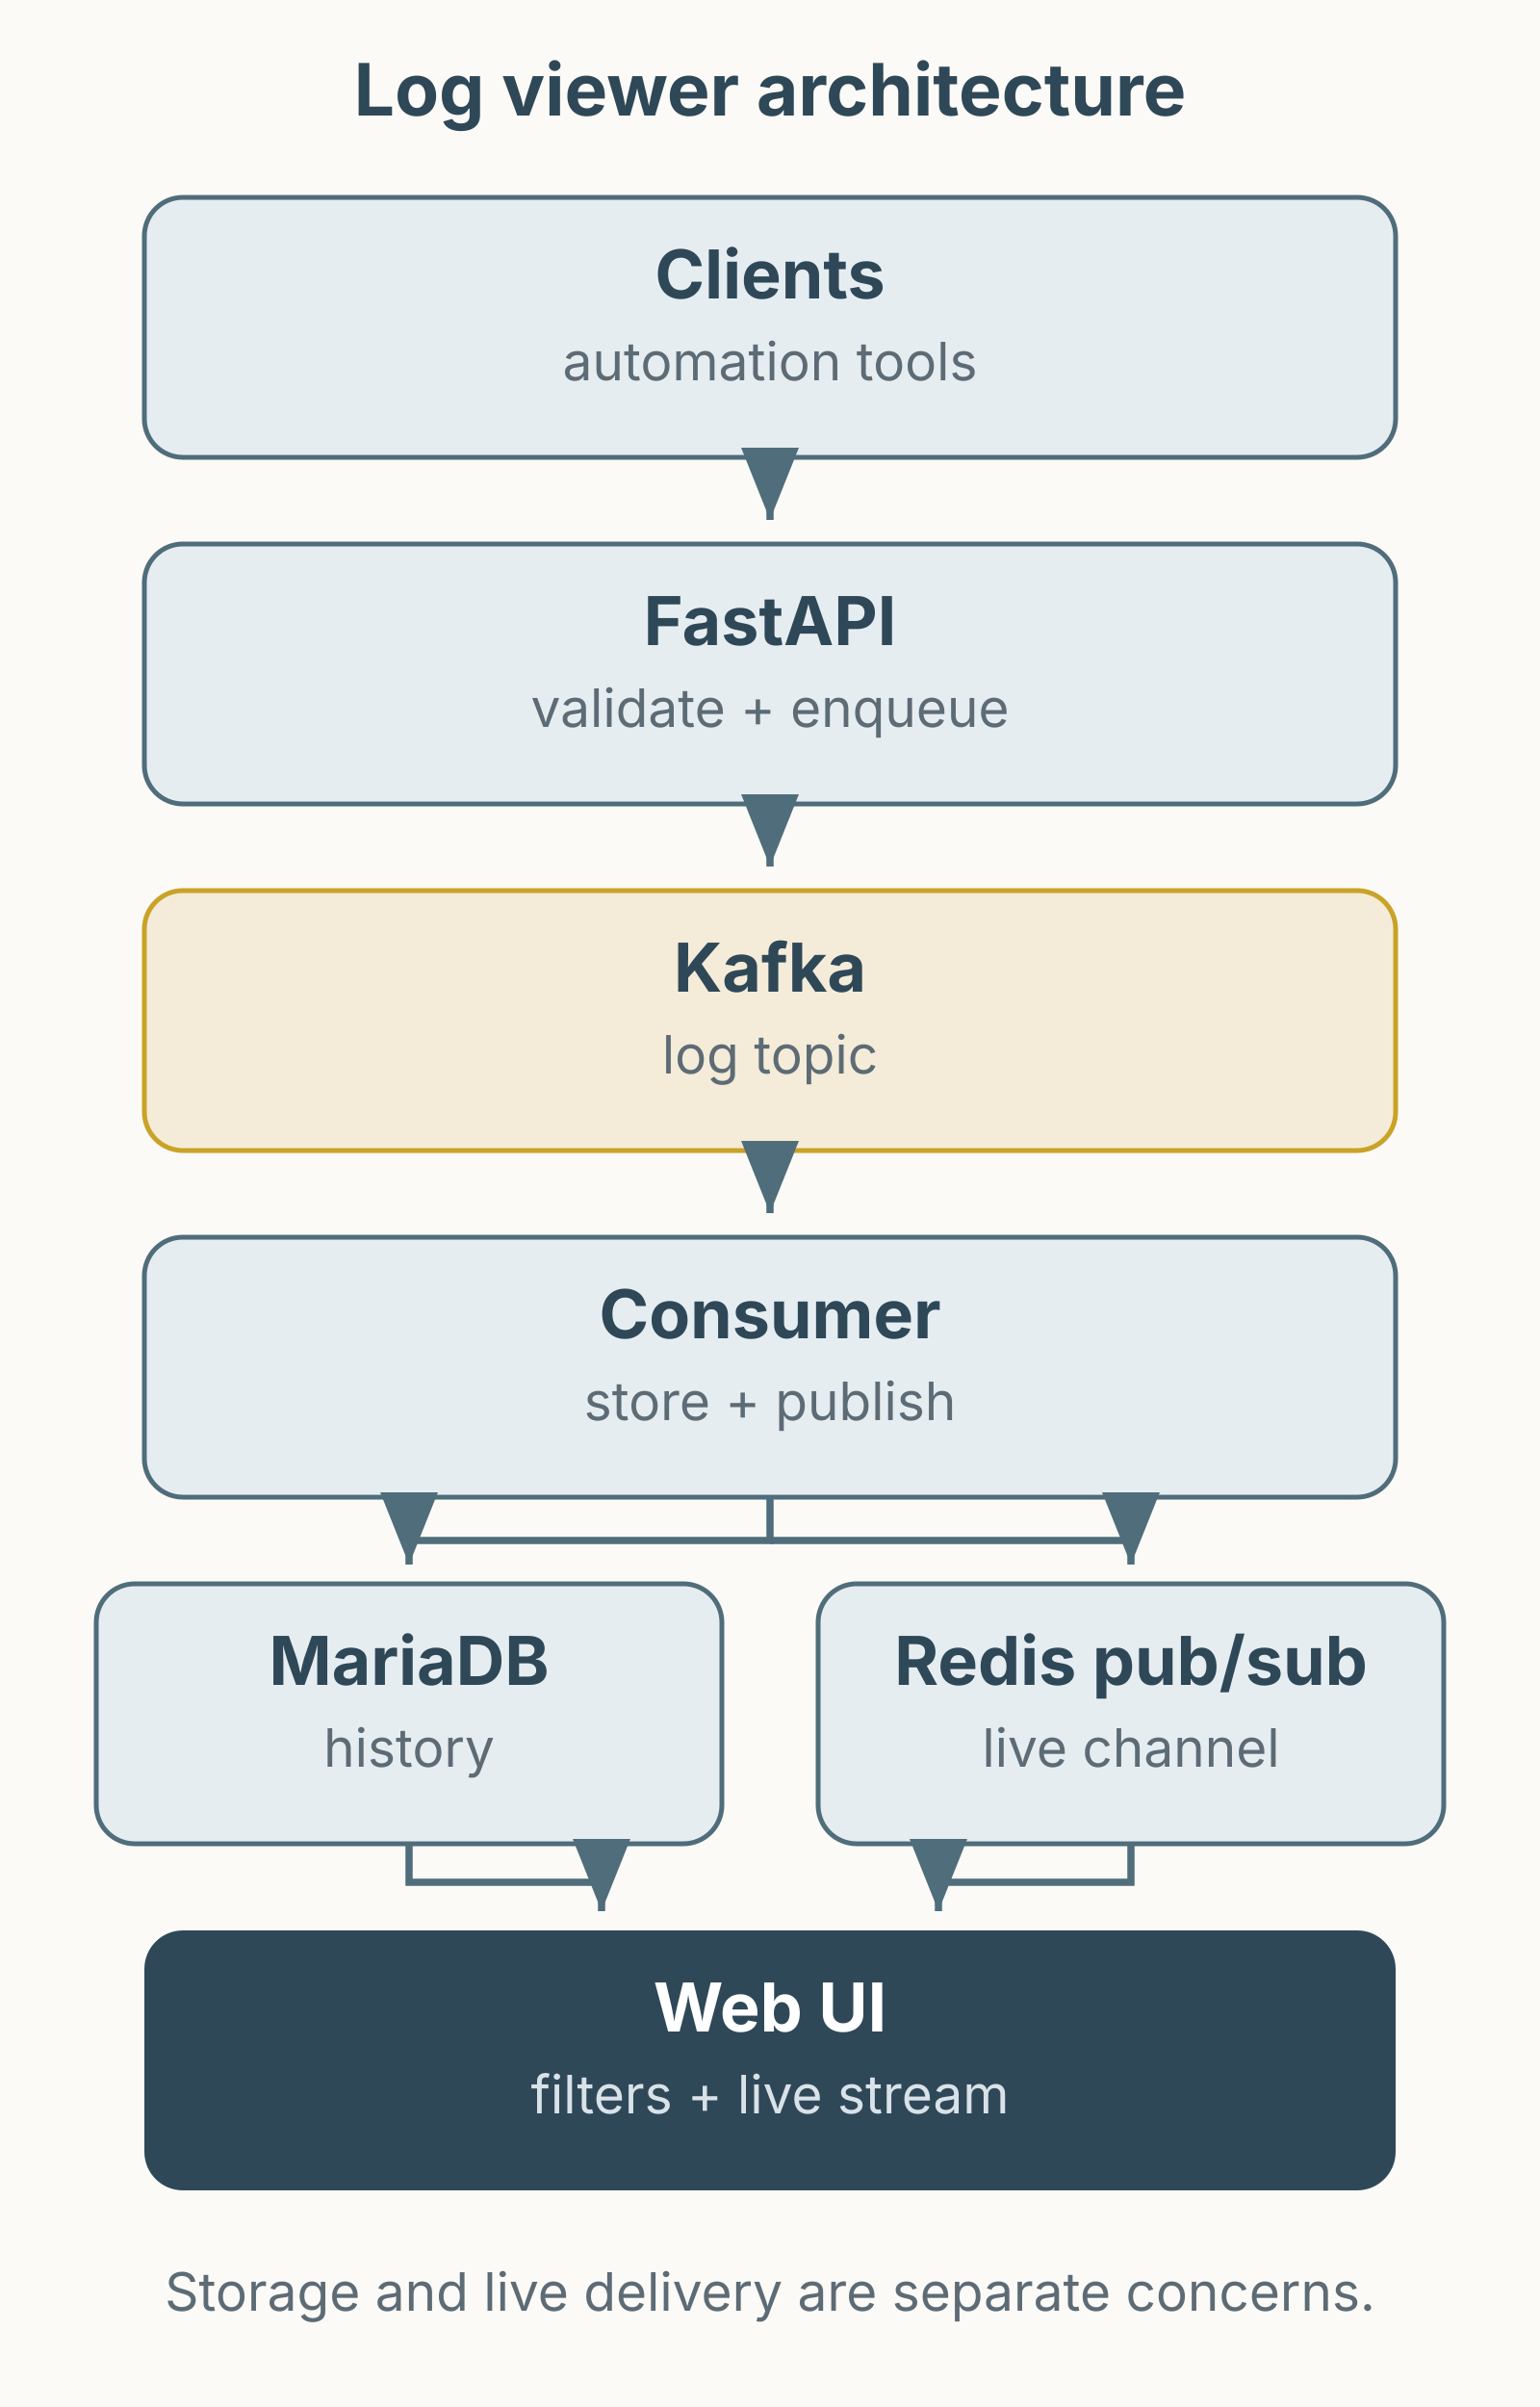
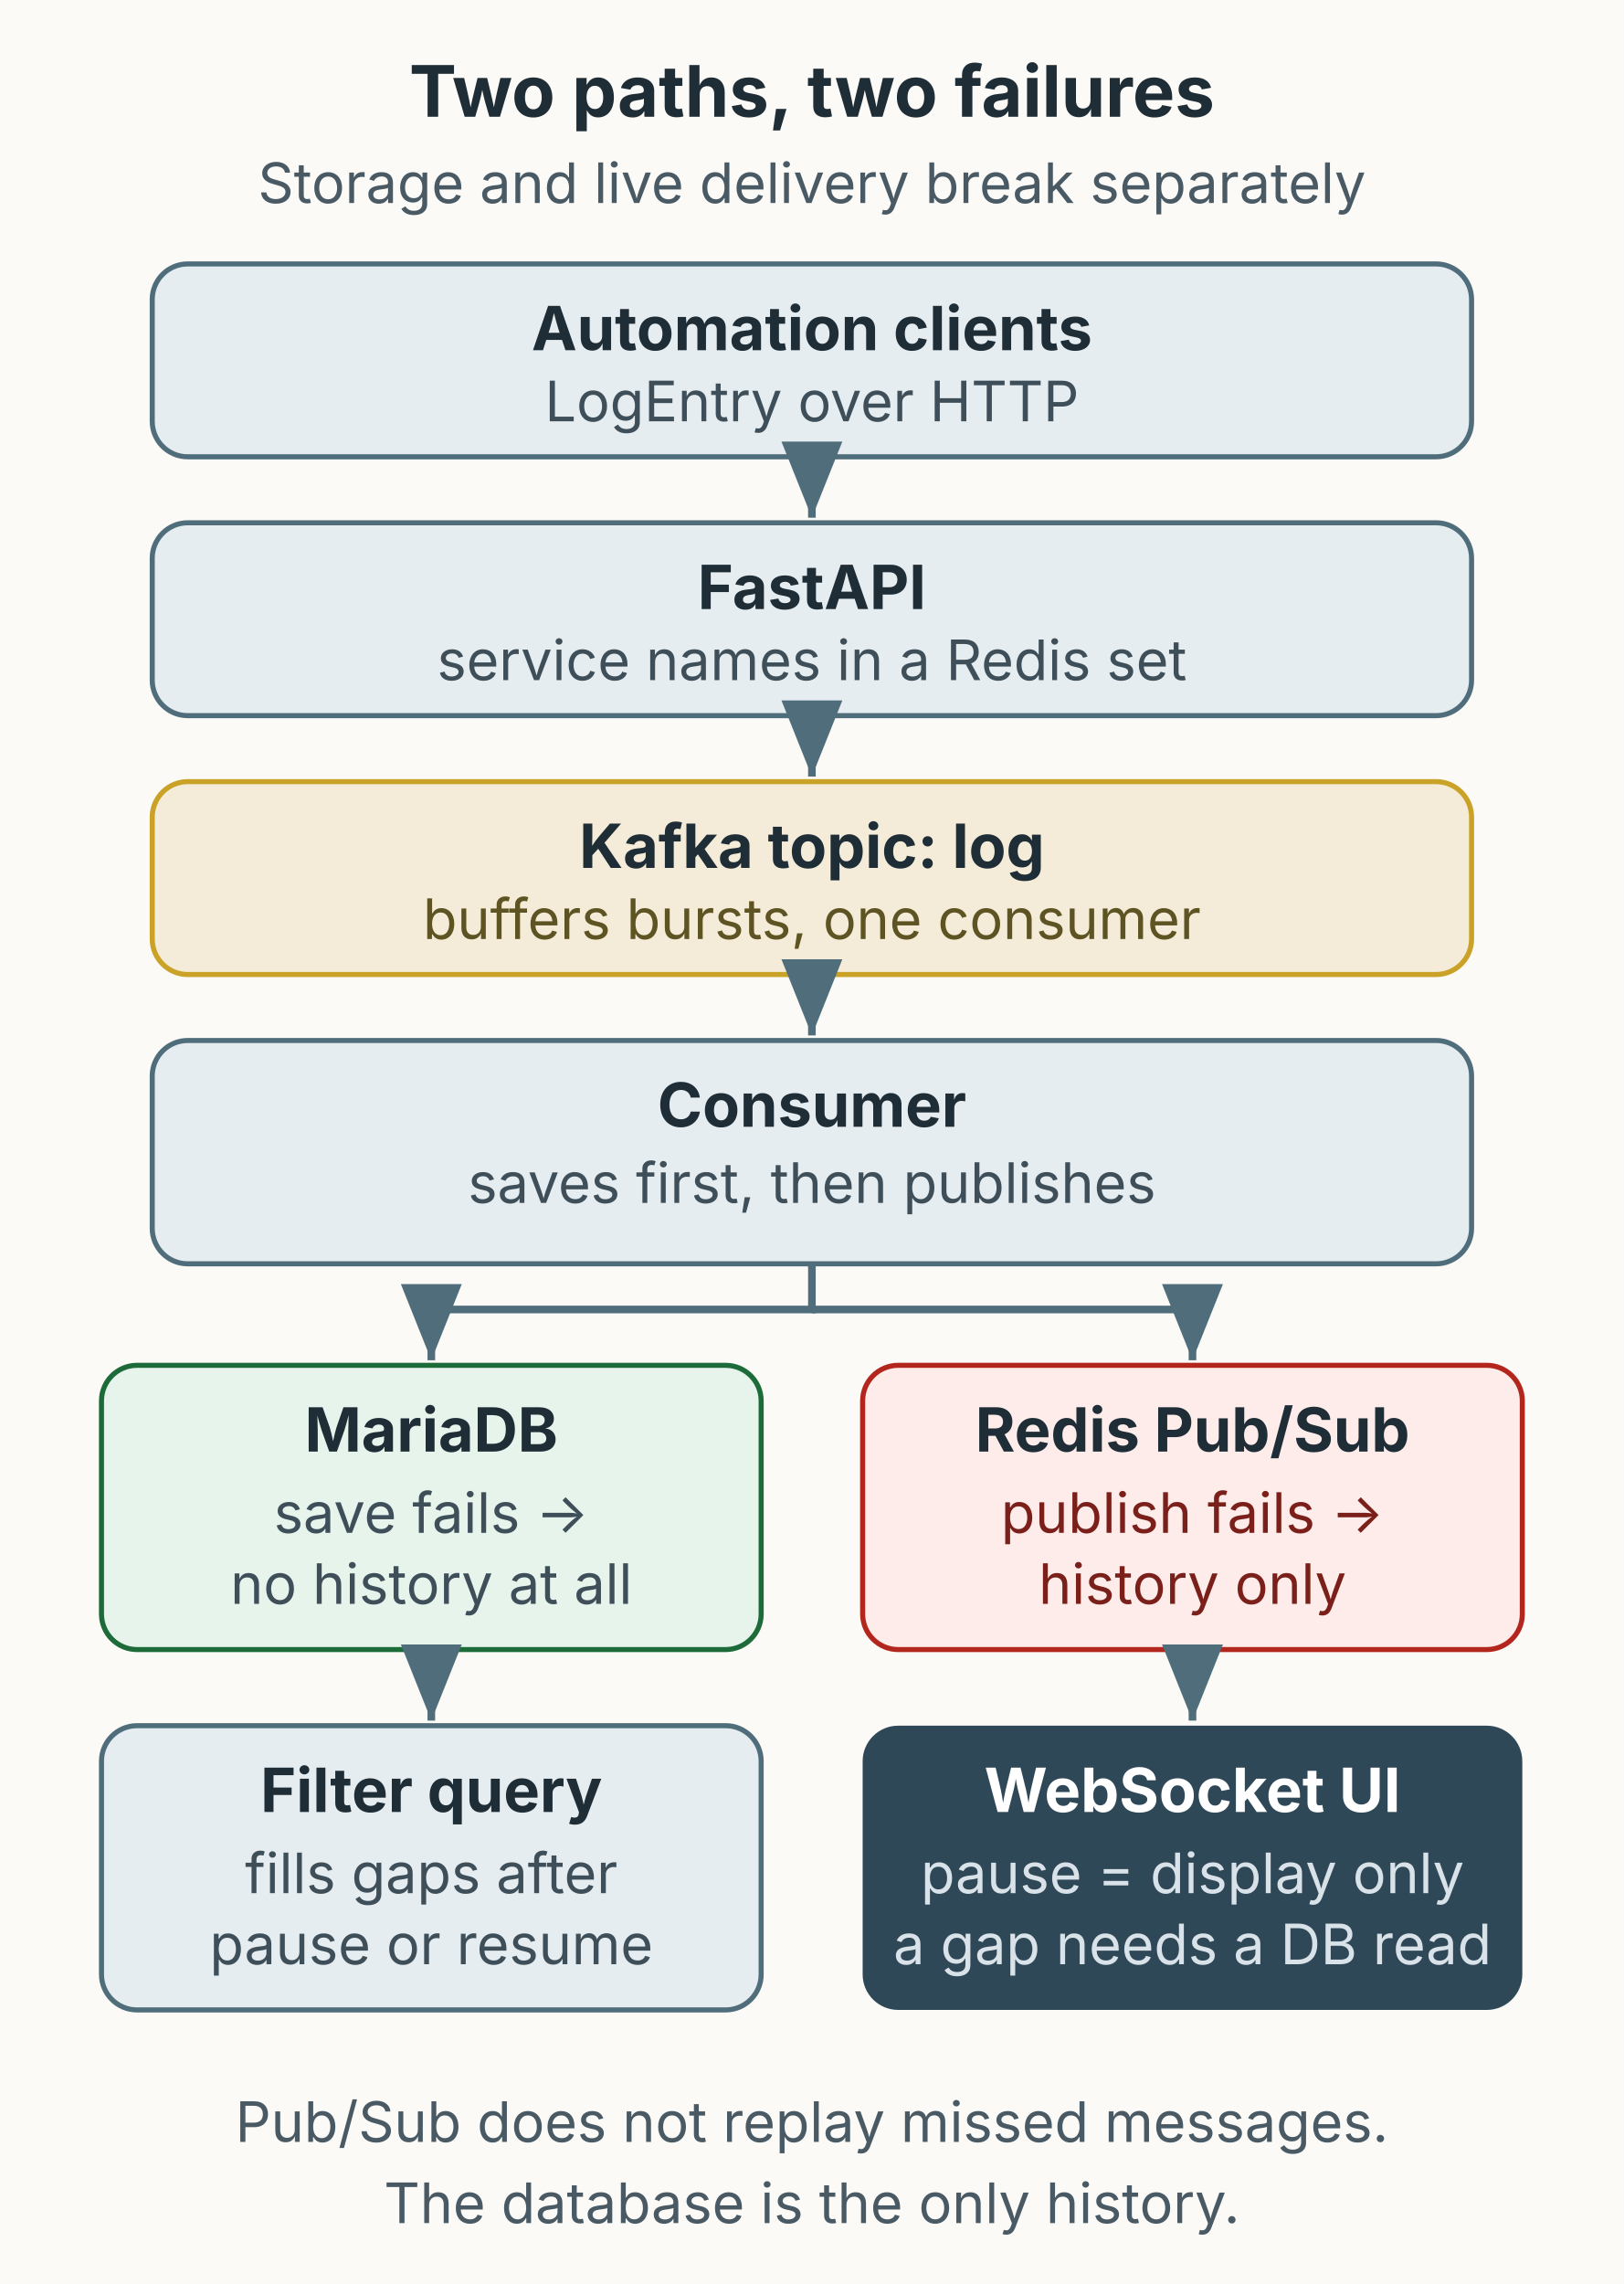
- <svg xmlns="http://www.w3.org/2000/svg" width="640" height="1000" viewBox="0 0 640 1000" role="img" aria-labelledby="title desc">
-   <rect width="640" height="1000" fill="#fbfaf7" />
+ <svg xmlns="http://www.w3.org/2000/svg" width="640" height="900" viewBox="0 0 640 900" role="img" aria-labelledby="title desc">
+   <rect width="640" height="900" fill="#fbfaf7" />
  <defs>
-     <marker id="a" markerWidth="12" markerHeight="12" refX="10" refY="4" orient="auto">
+     <marker id="arrow" markerWidth="12" markerHeight="12" refX="10" refY="4" orient="auto">
      <path d="M0,0 L10,4 L0,8 z" fill="#4f6d7a" />
    </marker>
  </defs>
  <g font-family="system-ui, -apple-system, sans-serif">
-     <text x="320" y="48" text-anchor="middle" font-size="30" font-weight="700" fill="#2f4858">Log viewer architecture</text>
-     <rect x="60" y="82" width="520" height="108" rx="16" fill="#e6edf1" stroke="#4f6d7a" stroke-width="2" />
-     <text x="320" y="124" text-anchor="middle" font-size="28" font-weight="700" fill="#2f4858">Clients</text>
-     <text x="320" y="158" text-anchor="middle" font-size="22" fill="#5d6b75">automation tools</text>
-     <rect x="60" y="226" width="520" height="108" rx="16" fill="#e6edf1" stroke="#4f6d7a" stroke-width="2" />
-     <text x="320" y="268" text-anchor="middle" font-size="28" font-weight="700" fill="#2f4858">FastAPI</text>
-     <text x="320" y="302" text-anchor="middle" font-size="22" fill="#5d6b75">validate + enqueue</text>
-     <rect x="60" y="370" width="520" height="108" rx="16" fill="#f4ecd8" stroke="#c9a227" stroke-width="2" />
-     <text x="320" y="412" text-anchor="middle" font-size="28" font-weight="700" fill="#2f4858">Kafka</text>
-     <text x="320" y="446" text-anchor="middle" font-size="22" fill="#5d6b75">log topic</text>
-     <rect x="60" y="514" width="520" height="108" rx="16" fill="#e6edf1" stroke="#4f6d7a" stroke-width="2" />
-     <text x="320" y="556" text-anchor="middle" font-size="28" font-weight="700" fill="#2f4858">Consumer</text>
-     <text x="320" y="590" text-anchor="middle" font-size="22" fill="#5d6b75">store + publish</text>
-     <rect x="40" y="658" width="260" height="108" rx="16" fill="#e6edf1" stroke="#4f6d7a" stroke-width="2" />
-     <text x="170" y="700" text-anchor="middle" font-size="28" font-weight="700" fill="#2f4858">MariaDB</text>
-     <text x="170" y="734" text-anchor="middle" font-size="22" fill="#5d6b75">history</text>
-     <rect x="340" y="658" width="260" height="108" rx="16" fill="#e6edf1" stroke="#4f6d7a" stroke-width="2" />
-     <text x="470" y="700" text-anchor="middle" font-size="28" font-weight="700" fill="#2f4858">Redis pub/sub</text>
-     <text x="470" y="734" text-anchor="middle" font-size="22" fill="#5d6b75">live channel</text>
-     <rect x="60" y="802" width="520" height="108" rx="16" fill="#2f4858" />
-     <text x="320" y="844" text-anchor="middle" font-size="28" font-weight="700" fill="#ffffff">Web UI</text>
-     <text x="320" y="878" text-anchor="middle" font-size="22" fill="#d9e2e8">filters + live stream</text>
-     <line x1="320" y1="190" x2="320" y2="216" stroke="#4f6d7a" stroke-width="3" marker-end="url(#a)" />
-     <line x1="320" y1="334" x2="320" y2="360" stroke="#4f6d7a" stroke-width="3" marker-end="url(#a)" />
-     <line x1="320" y1="478" x2="320" y2="504" stroke="#4f6d7a" stroke-width="3" marker-end="url(#a)" />
-     <path d="M320 622 L320 640 L170 640 L170 650" fill="none" stroke="#4f6d7a" stroke-width="3" marker-end="url(#a)" />
-     <path d="M320 640 L470 640 L470 650" fill="none" stroke="#4f6d7a" stroke-width="3" marker-end="url(#a)" />
-     <path d="M170 766 L170 782 L250 782 L250 794" fill="none" stroke="#4f6d7a" stroke-width="3" marker-end="url(#a)" />
-     <path d="M470 766 L470 782 L390 782 L390 794" fill="none" stroke="#4f6d7a" stroke-width="3" marker-end="url(#a)" />
-     <text x="320" y="960" text-anchor="middle" font-size="22" fill="#5d6b75">Storage and live delivery are separate concerns.</text>
+     <text x="320" y="46" text-anchor="middle" font-size="28" font-weight="700" fill="#1f2d36">Two paths, two failures</text>
+     <text x="320" y="80" text-anchor="middle" font-size="22" fill="#4a5a64">Storage and live delivery break separately</text>
+     <rect x="60" y="104" width="520" height="76" rx="14" fill="#e6edf1" stroke="#4f6d7a" stroke-width="2" />
+     <text x="320" y="138" text-anchor="middle" font-size="24" font-weight="700" fill="#1f2d36">Automation clients</text>
+     <text x="320" y="166" text-anchor="middle" font-size="22" fill="#3f4f59">LogEntry over HTTP</text>
+     <line x1="320" y1="180" x2="320" y2="204" stroke="#4f6d7a" stroke-width="3" marker-end="url(#arrow)" />
+     <rect x="60" y="206" width="520" height="76" rx="14" fill="#e6edf1" stroke="#4f6d7a" stroke-width="2" />
+     <text x="320" y="240" text-anchor="middle" font-size="24" font-weight="700" fill="#1f2d36">FastAPI</text>
+     <text x="320" y="268" text-anchor="middle" font-size="22" fill="#3f4f59">service names in a Redis set</text>
+     <line x1="320" y1="282" x2="320" y2="306" stroke="#4f6d7a" stroke-width="3" marker-end="url(#arrow)" />
+     <rect x="60" y="308" width="520" height="76" rx="14" fill="#f4ecd8" stroke="#c9a227" stroke-width="2" />
+     <text x="320" y="342" text-anchor="middle" font-size="24" font-weight="700" fill="#1f2d36">Kafka topic: log</text>
+     <text x="320" y="370" text-anchor="middle" font-size="22" fill="#5d5323">buffers bursts, one consumer</text>
+     <line x1="320" y1="384" x2="320" y2="408" stroke="#4f6d7a" stroke-width="3" marker-end="url(#arrow)" />
+     <rect x="60" y="410" width="520" height="88" rx="14" fill="#e6edf1" stroke="#4f6d7a" stroke-width="2" />
+     <text x="320" y="444" text-anchor="middle" font-size="24" font-weight="700" fill="#1f2d36">Consumer</text>
+     <text x="320" y="474" text-anchor="middle" font-size="22" fill="#3f4f59">saves first, then publishes</text>
+     <path d="M320 498 L320 516 L170 516 L170 536" fill="none" stroke="#4f6d7a" stroke-width="3" marker-end="url(#arrow)" />
+     <path d="M320 516 L470 516 L470 536" fill="none" stroke="#4f6d7a" stroke-width="3" marker-end="url(#arrow)" />
+     <rect x="40" y="538" width="260" height="112" rx="14" fill="#e7f4ec" stroke="#1e6b3a" stroke-width="2" />
+     <text x="170" y="572" text-anchor="middle" font-size="24" font-weight="700" fill="#1f2d36">MariaDB</text>
+     <text x="170" y="604" text-anchor="middle" font-size="22" fill="#3f4f59">save fails →</text>
+     <text x="170" y="632" text-anchor="middle" font-size="22" fill="#3f4f59">no history at all</text>
+     <rect x="340" y="538" width="260" height="112" rx="14" fill="#fdecea" stroke="#b3261e" stroke-width="2" />
+     <text x="470" y="572" text-anchor="middle" font-size="24" font-weight="700" fill="#1f2d36">Redis Pub/Sub</text>
+     <text x="470" y="604" text-anchor="middle" font-size="22" fill="#7a1f1a">publish fails →</text>
+     <text x="470" y="632" text-anchor="middle" font-size="22" fill="#7a1f1a">history only</text>
+     <line x1="170" y1="650" x2="170" y2="678" stroke="#4f6d7a" stroke-width="3" marker-end="url(#arrow)" />
+     <line x1="470" y1="650" x2="470" y2="678" stroke="#4f6d7a" stroke-width="3" marker-end="url(#arrow)" />
+     <rect x="40" y="680" width="260" height="112" rx="14" fill="#e6edf1" stroke="#4f6d7a" stroke-width="2" />
+     <text x="170" y="714" text-anchor="middle" font-size="24" font-weight="700" fill="#1f2d36">Filter query</text>
+     <text x="170" y="746" text-anchor="middle" font-size="22" fill="#3f4f59">fills gaps after</text>
+     <text x="170" y="774" text-anchor="middle" font-size="22" fill="#3f4f59">pause or resume</text>
+     <rect x="340" y="680" width="260" height="112" rx="14" fill="#2f4858" />
+     <text x="470" y="714" text-anchor="middle" font-size="24" font-weight="700" fill="#ffffff">WebSocket UI</text>
+     <text x="470" y="746" text-anchor="middle" font-size="22" fill="#d9e2e8">pause = display only</text>
+     <text x="470" y="774" text-anchor="middle" font-size="22" fill="#d9e2e8">a gap needs a DB read</text>
+     <text x="320" y="844" text-anchor="middle" font-size="22" fill="#4a5a64">Pub/Sub does not replay missed messages.</text>
+     <text x="320" y="876" text-anchor="middle" font-size="22" fill="#4a5a64">The database is the only history.</text>
  </g>
</svg>
